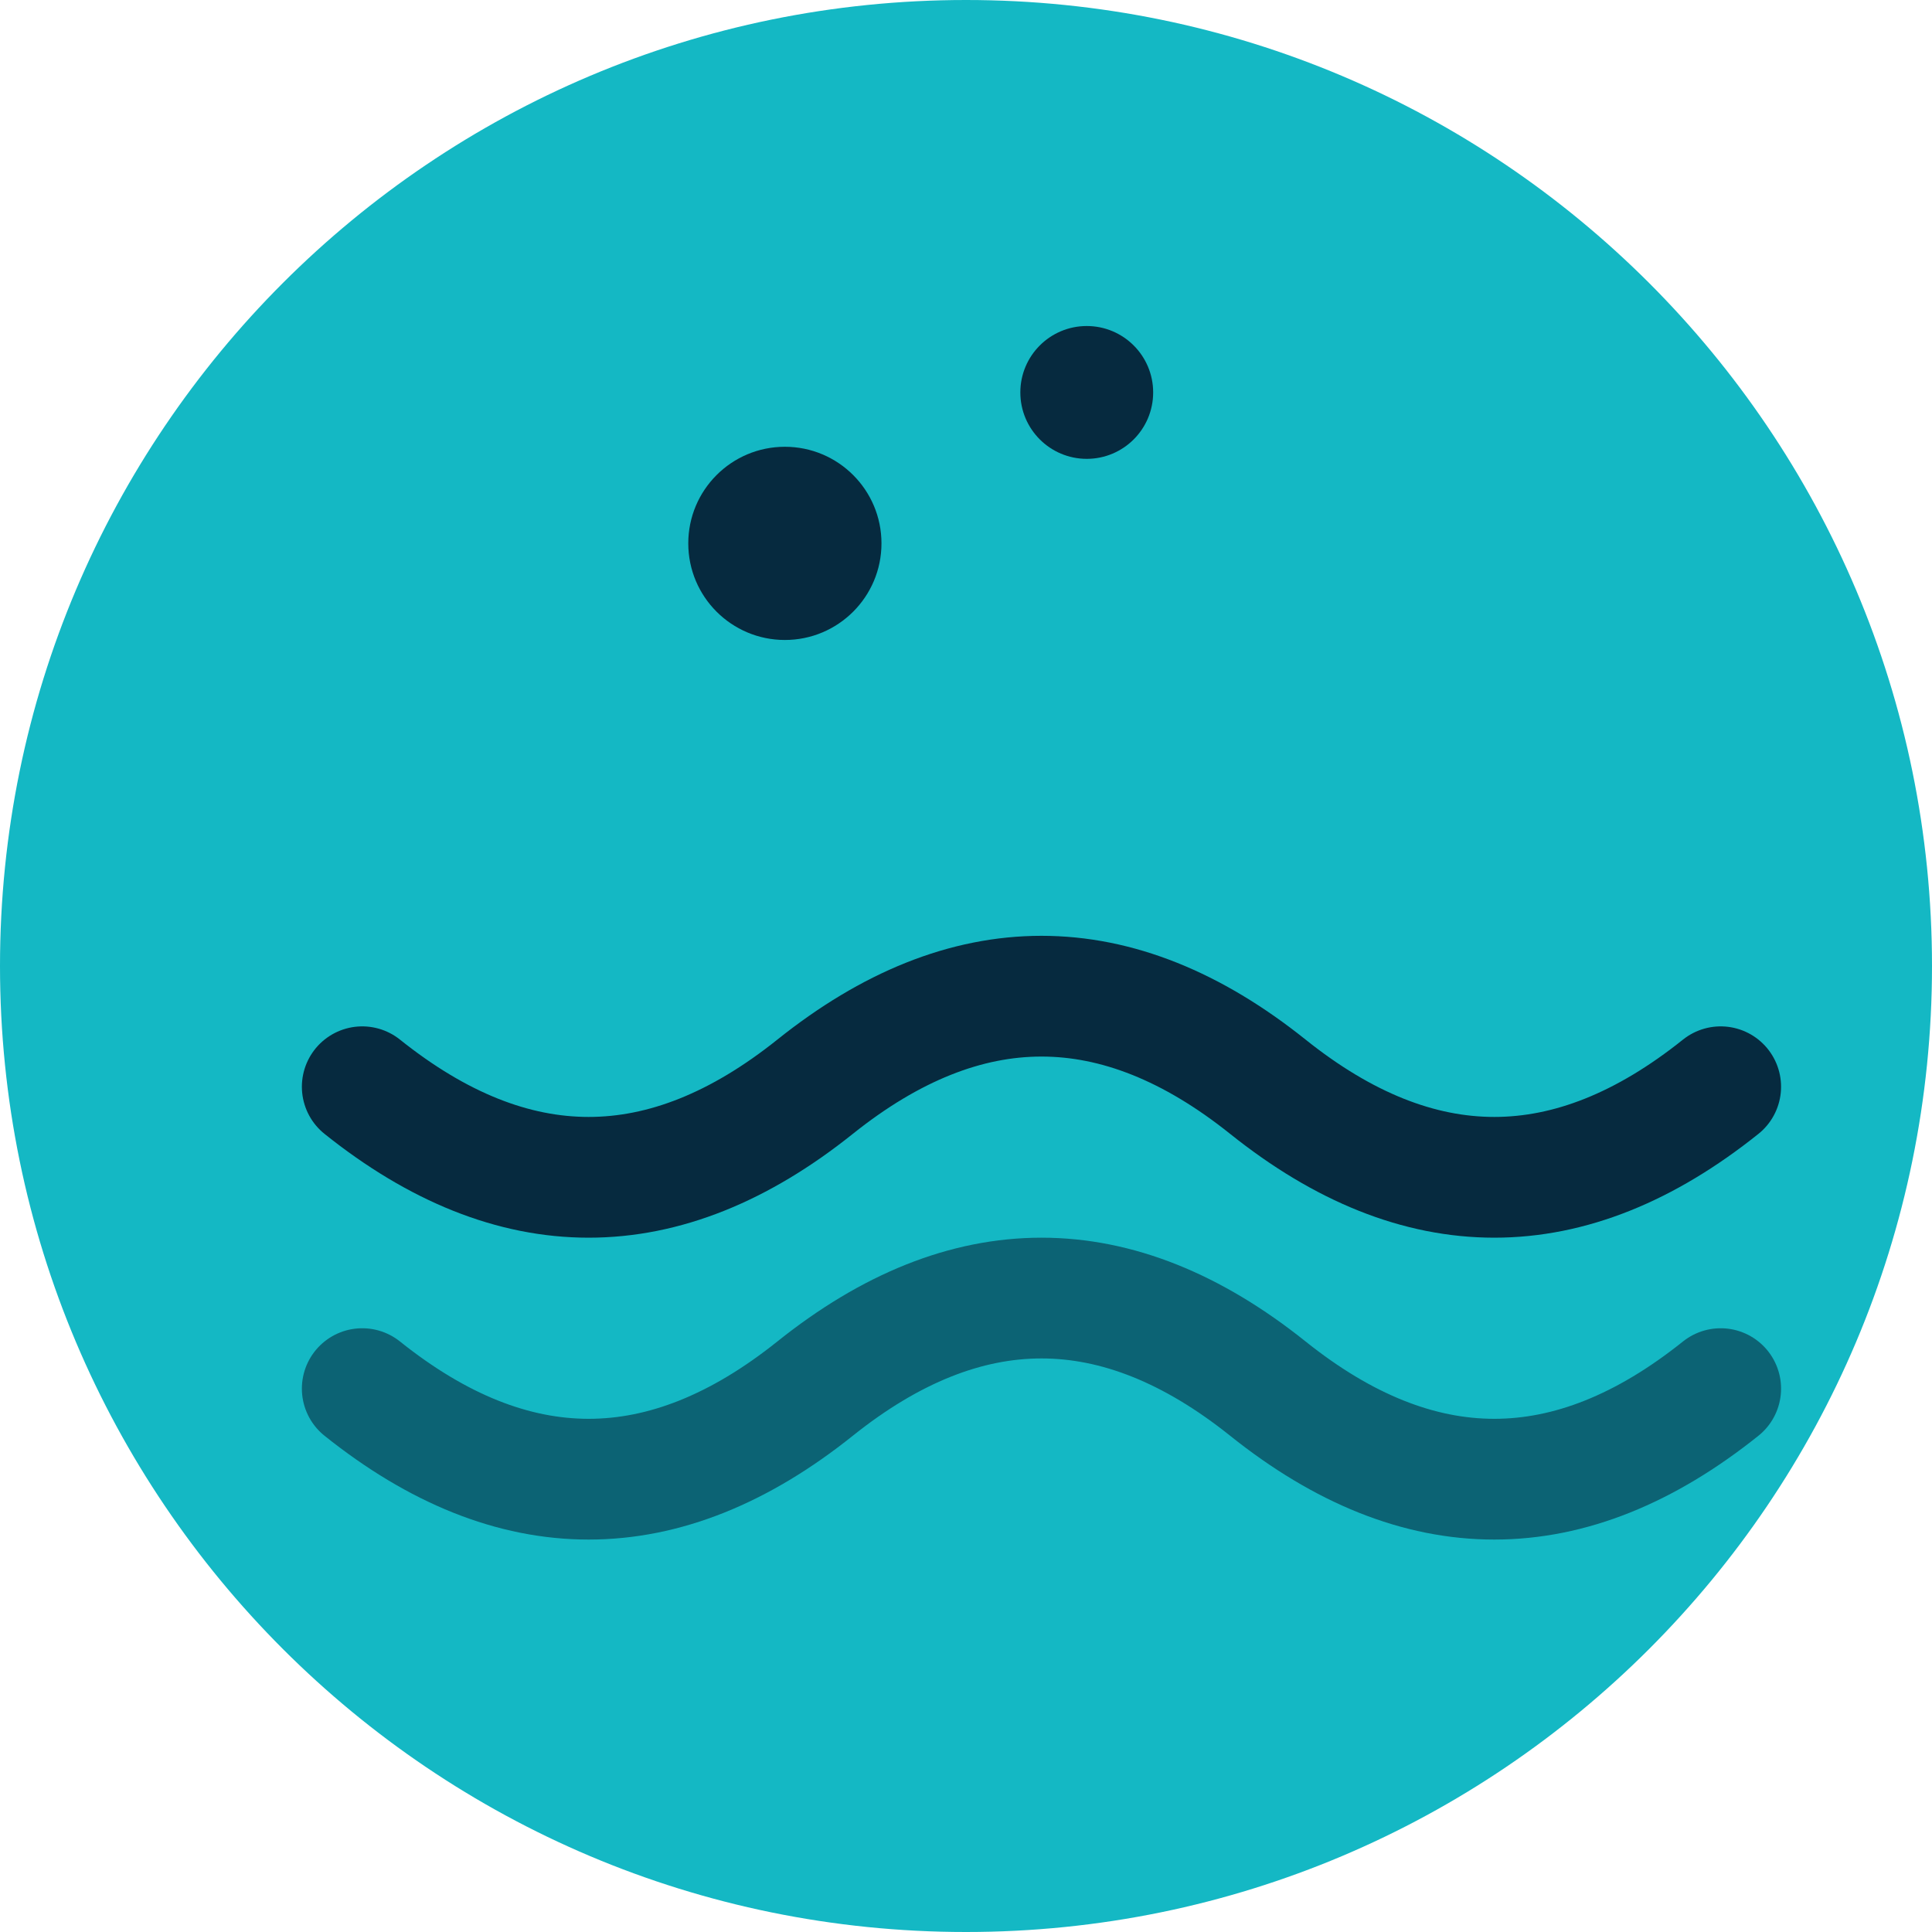
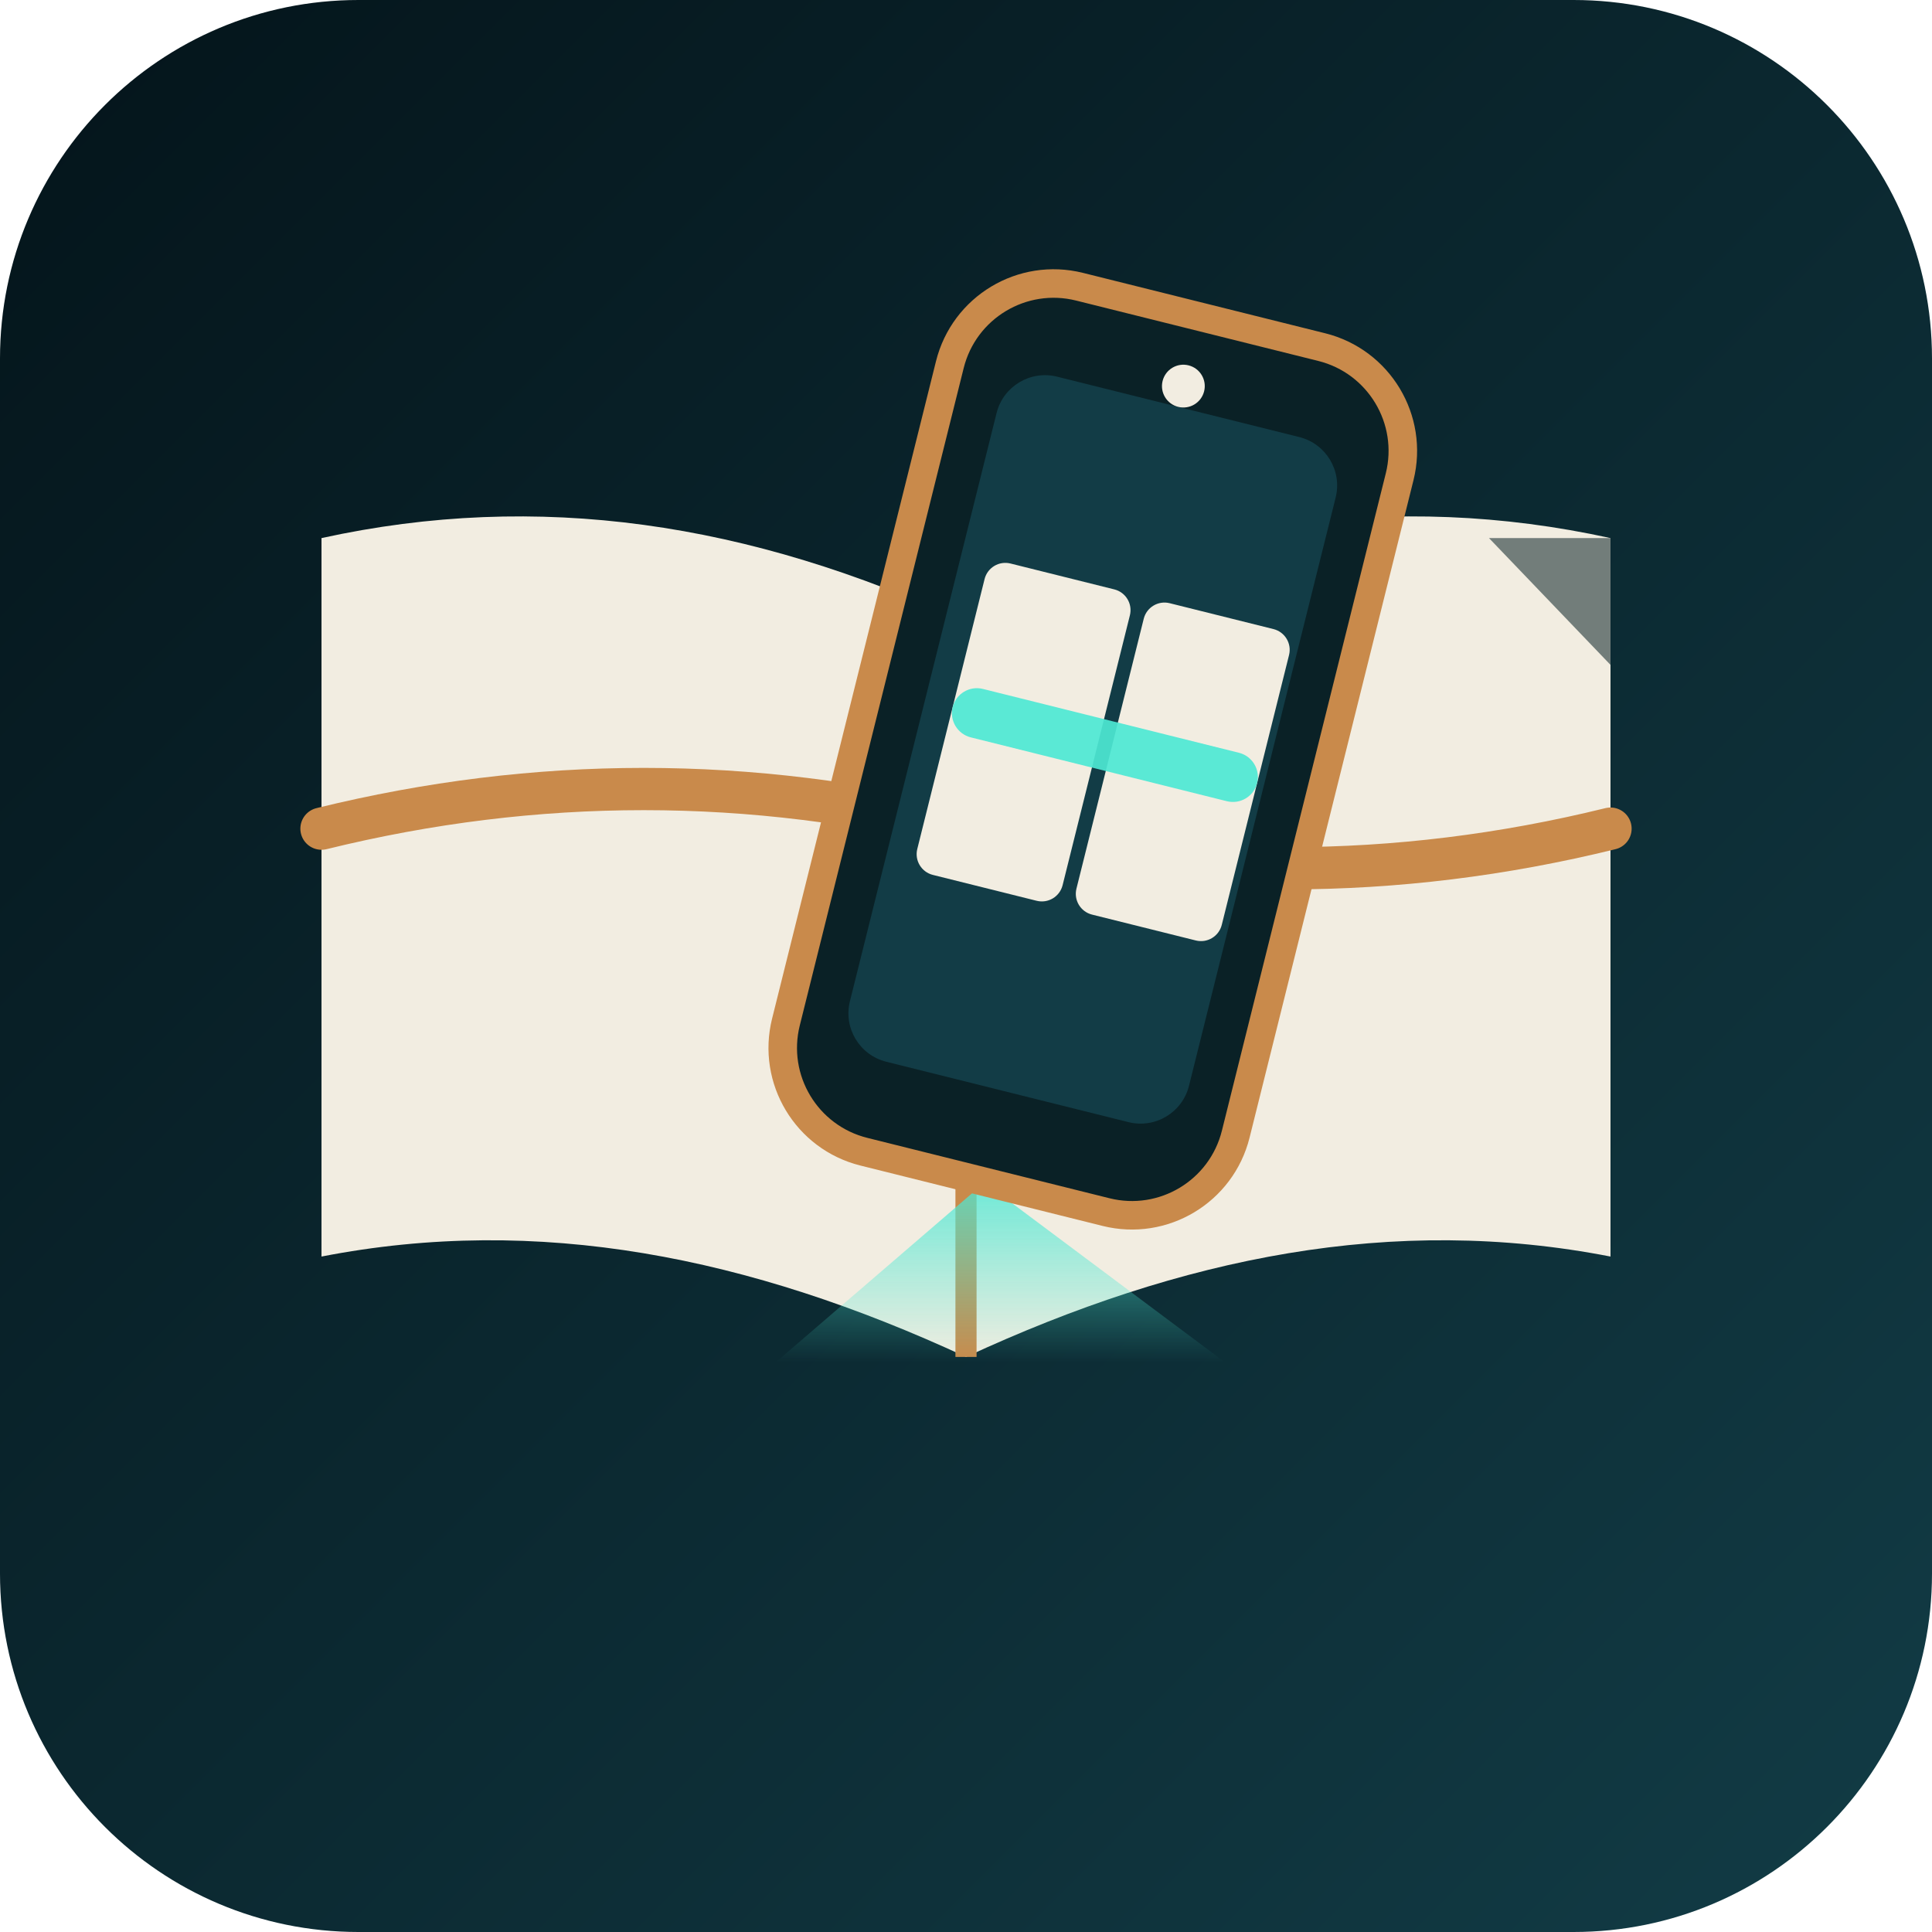
- <svg xmlns="http://www.w3.org/2000/svg" viewBox="0 0 32 32">
-   <circle cx="16" cy="16" r="16" fill="#14B8C4" />
-   <path d="M6 18c2.5 2 5 2 7.5 0s5-2 7.5 0 5 2 7.5 0" stroke="#062A3F" stroke-width="2" stroke-linecap="round" fill="none" />
-   <path d="M6 23c2.5 2 5 2 7.5 0s5-2 7.5 0 5 2 7.5 0" stroke="#062A3F" stroke-width="2" stroke-linecap="round" fill="none" opacity=".6" />
-   <circle cx="13" cy="9" r="1.6" fill="#062A3F" />
-   <circle cx="18" cy="6.5" r="1.1" fill="#062A3F" />
+ <svg xmlns="http://www.w3.org/2000/svg" viewBox="0 0 1024 1024">
+   <defs>
+     <linearGradient id="bgB" x1="0" y1="0" x2="1" y2="1">
+       <stop offset="0" stop-color="#04141A" />
+       <stop offset="1" stop-color="#123C46" />
+     </linearGradient>
+     <path id="pageB" d="M 512 660 C 430 622 350 606 268 622 L 268 350 C 350 332 430 344 512 382 Z" fill="#F2EDE1" />
+     <linearGradient id="beamB" x1="0" y1="0" x2="0" y2="1">
+       <stop offset="0" stop-color="#4DE8D4" stop-opacity="0.8" />
+       <stop offset="1" stop-color="#4DE8D4" stop-opacity="0" />
+     </linearGradient>
+   </defs>
+   <rect width="1024" height="1024" rx="190" fill="url(#bgB)" />
+   <g transform="translate(-204.8 -204.8) scale(1.4)">
+     <use href="#pageB" />
+     <use href="#pageB" transform="translate(1024,0) scale(-1,1)" />
+     <rect x="508" y="382" width="8" height="278" fill="#C98A4B" />
+     <path d="M 268 460 Q 390 430 512 460 Q 634 490 756 460" fill="none" stroke="#C98A4B" stroke-width="16" stroke-linecap="round" />
+     <path d="M 756 350 L 756 398 L 710 350 Z" fill="#0A2126" opacity="0.55" />
+     <path d="M 519 594 L 440 662 L 610 662 Z" fill="url(#beamB)" />
+     <g transform="translate(-165 135) rotate(14 725 295)">
+       <rect x="637.25" y="126.25" width="175.5" height="337.5" rx="40.5" fill="#0A2126" stroke="#C98A4B" stroke-width="10.8" />
+       <rect x="658.85" y="161.35" width="132.3" height="267.3" rx="18.9" fill="#123C46" />
+       <circle cx="725" cy="153.25" r="8.1" fill="#F2EDE1" />
+       <rect x="669.65" y="234.25" width="56.7" height="121.5" rx="8.1" fill="#F2EDE1" />
+       <rect x="731.75" y="234.25" width="56.7" height="121.5" rx="8.1" fill="#F2EDE1" />
+       <rect x="669.65" y="282.85" width="118.8" height="18.9" rx="9.45" fill="#4DE8D4" opacity="0.92" />
+     </g>
+   </g>
</svg>
